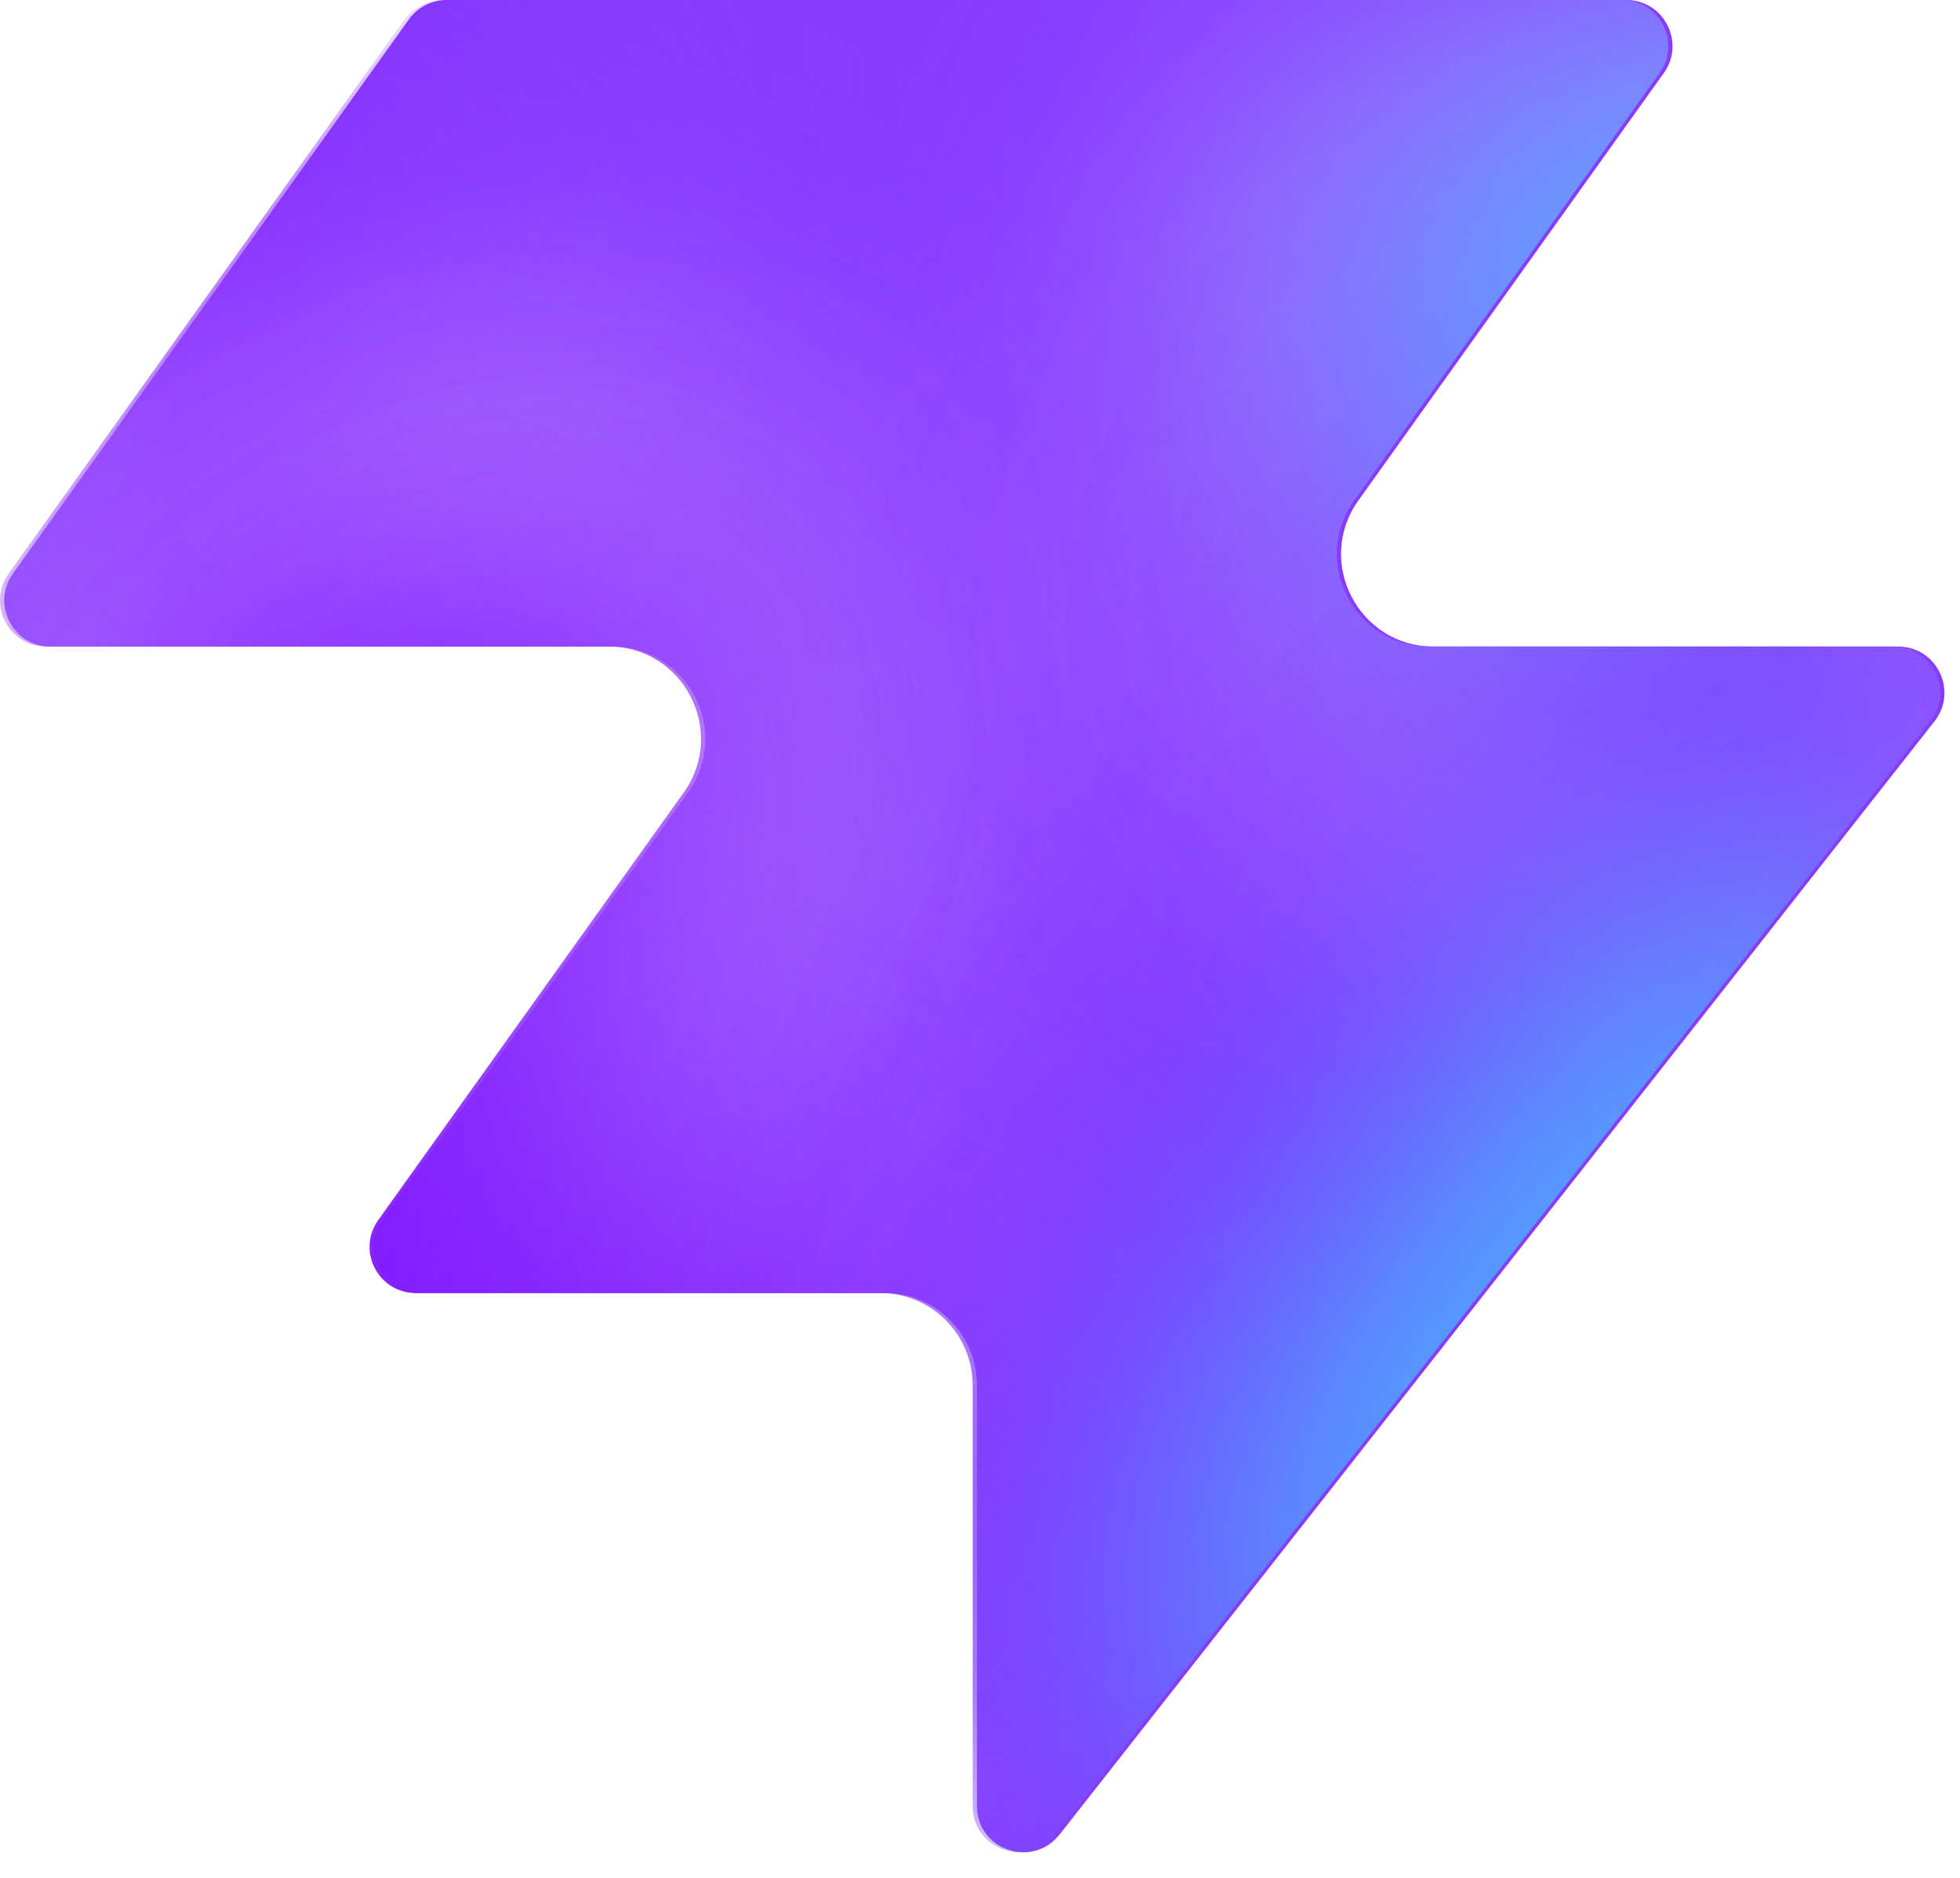
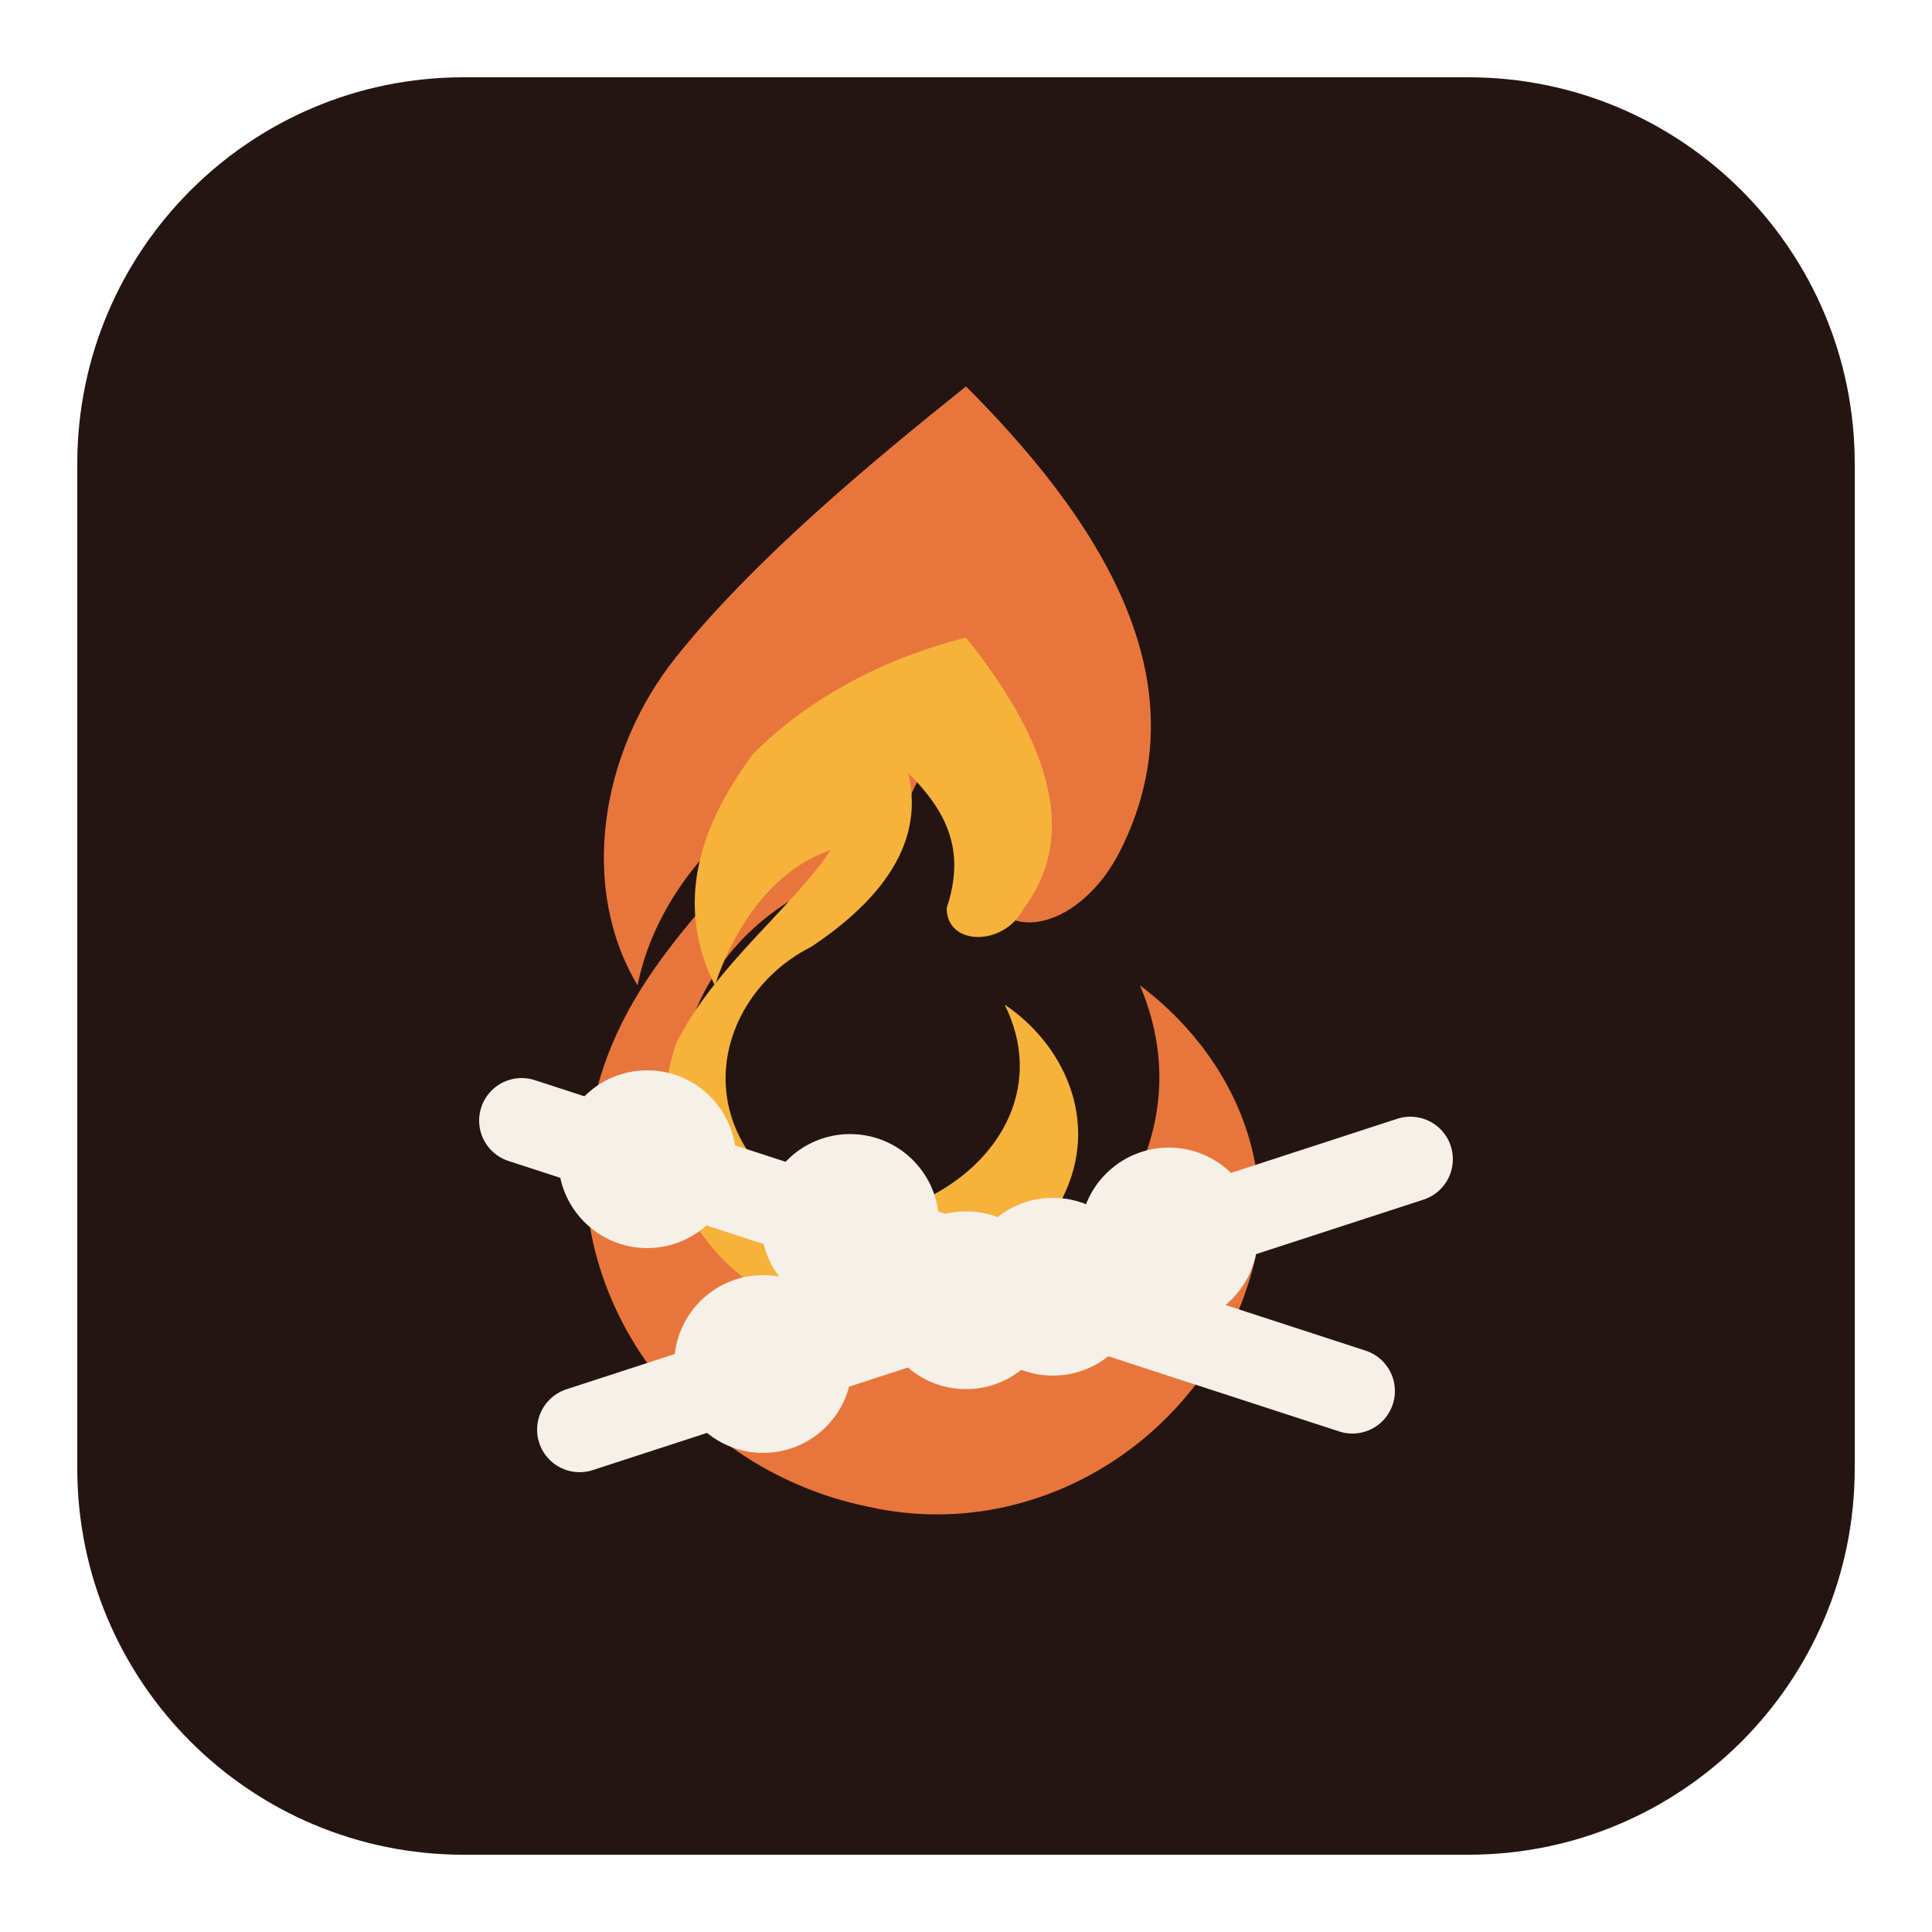
- <svg xmlns="http://www.w3.org/2000/svg" width="48" height="46" fill="none" viewBox="0 0 48 46">
-   <path fill="#863bff" d="M25.946 44.938c-.664.845-2.021.375-2.021-.698V33.937a2.26 2.26 0 0 0-2.262-2.262H10.287c-.92 0-1.456-1.04-.92-1.788l7.48-10.471c1.07-1.497 0-3.578-1.842-3.578H1.237c-.92 0-1.456-1.04-.92-1.788L10.013.474c.214-.297.556-.474.92-.474h28.894c.92 0 1.456 1.04.92 1.788l-7.48 10.471c-1.07 1.498 0 3.579 1.842 3.579h11.377c.943 0 1.473 1.088.89 1.83L25.947 44.94z" style="fill:#863bff;fill:color(display-p3 .525 .23 1);fill-opacity:1" />
-   <mask id="a" width="48" height="46" x="0" y="0" maskUnits="userSpaceOnUse" style="mask-type:alpha">
-     <path fill="#000" d="M25.842 44.938c-.664.844-2.021.375-2.021-.698V33.937a2.26 2.26 0 0 0-2.262-2.262H10.183c-.92 0-1.456-1.04-.92-1.788l7.48-10.471c1.07-1.498 0-3.579-1.842-3.579H1.133c-.92 0-1.456-1.04-.92-1.787L9.91.473c.214-.297.556-.474.92-.474h28.894c.92 0 1.456 1.04.92 1.788l-7.48 10.471c-1.07 1.498 0 3.578 1.842 3.578h11.377c.943 0 1.473 1.088.89 1.832L25.843 44.94z" style="fill:#000;fill-opacity:1" />
-   </mask>
-   <g mask="url(#a)">
-     <g filter="url(#b)">
-       <ellipse cx="5.508" cy="14.704" fill="#ede6ff" rx="5.508" ry="14.704" style="fill:#ede6ff;fill:color(display-p3 .927 .903 1);fill-opacity:1" transform="matrix(.00324 1 1 -.00324 -4.47 31.516)" />
-     </g>
-     <g filter="url(#c)">
-       <ellipse cx="10.399" cy="29.851" fill="#ede6ff" rx="10.399" ry="29.851" style="fill:#ede6ff;fill:color(display-p3 .927 .903 1);fill-opacity:1" transform="matrix(.00324 1 1 -.00324 -39.328 7.883)" />
-     </g>
-     <g filter="url(#d)">
-       <ellipse cx="5.508" cy="30.487" fill="#7e14ff" rx="5.508" ry="30.487" style="fill:#7e14ff;fill:color(display-p3 .492 .077 1);fill-opacity:1" transform="rotate(89.814 -25.913 -14.639)scale(1 -1)" />
-     </g>
-     <g filter="url(#e)">
-       <ellipse cx="5.508" cy="30.599" fill="#7e14ff" rx="5.508" ry="30.599" style="fill:#7e14ff;fill:color(display-p3 .492 .077 1);fill-opacity:1" transform="rotate(89.814 -32.644 -3.334)scale(1 -1)" />
-     </g>
-     <g filter="url(#f)">
-       <ellipse cx="5.508" cy="30.599" fill="#7e14ff" rx="5.508" ry="30.599" style="fill:#7e14ff;fill:color(display-p3 .492 .077 1);fill-opacity:1" transform="matrix(.00324 1 1 -.00324 -34.34 30.47)" />
-     </g>
-     <g filter="url(#g)">
-       <ellipse cx="14.072" cy="22.078" fill="#ede6ff" rx="14.072" ry="22.078" style="fill:#ede6ff;fill:color(display-p3 .927 .903 1);fill-opacity:1" transform="rotate(93.35 24.506 48.493)scale(-1 1)" />
-     </g>
-     <g filter="url(#h)">
-       <ellipse cx="3.47" cy="21.501" fill="#7e14ff" rx="3.47" ry="21.501" style="fill:#7e14ff;fill:color(display-p3 .492 .077 1);fill-opacity:1" transform="rotate(89.009 28.708 47.59)scale(-1 1)" />
-     </g>
-     <g filter="url(#i)">
-       <ellipse cx="3.47" cy="21.501" fill="#7e14ff" rx="3.47" ry="21.501" style="fill:#7e14ff;fill:color(display-p3 .492 .077 1);fill-opacity:1" transform="rotate(89.009 28.708 47.59)scale(-1 1)" />
-     </g>
-     <g filter="url(#j)">
-       <ellipse cx=".387" cy="8.972" fill="#7e14ff" rx="4.407" ry="29.108" style="fill:#7e14ff;fill:color(display-p3 .492 .077 1);fill-opacity:1" transform="rotate(39.51 .387 8.972)" />
-     </g>
-     <g filter="url(#k)">
-       <ellipse cx="47.523" cy="-6.092" fill="#7e14ff" rx="4.407" ry="29.108" style="fill:#7e14ff;fill:color(display-p3 .492 .077 1);fill-opacity:1" transform="rotate(37.892 47.523 -6.092)" />
-     </g>
-     <g filter="url(#l)">
-       <ellipse cx="41.412" cy="6.333" fill="#47bfff" rx="5.971" ry="9.665" style="fill:#47bfff;fill:color(display-p3 .28 .748 1);fill-opacity:1" transform="rotate(37.892 41.412 6.333)" />
-     </g>
-     <g filter="url(#m)">
-       <ellipse cx="-1.879" cy="38.332" fill="#7e14ff" rx="4.407" ry="29.108" style="fill:#7e14ff;fill:color(display-p3 .492 .077 1);fill-opacity:1" transform="rotate(37.892 -1.88 38.332)" />
-     </g>
-     <g filter="url(#n)">
-       <ellipse cx="-1.879" cy="38.332" fill="#7e14ff" rx="4.407" ry="29.108" style="fill:#7e14ff;fill:color(display-p3 .492 .077 1);fill-opacity:1" transform="rotate(37.892 -1.88 38.332)" />
-     </g>
-     <g filter="url(#o)">
-       <ellipse cx="35.651" cy="29.907" fill="#7e14ff" rx="4.407" ry="29.108" style="fill:#7e14ff;fill:color(display-p3 .492 .077 1);fill-opacity:1" transform="rotate(37.892 35.651 29.907)" />
-     </g>
-     <g filter="url(#p)">
-       <ellipse cx="38.418" cy="32.4" fill="#47bfff" rx="5.971" ry="15.297" style="fill:#47bfff;fill:color(display-p3 .28 .748 1);fill-opacity:1" transform="rotate(37.892 38.418 32.4)" />
-     </g>
+ <svg xmlns="http://www.w3.org/2000/svg" width="100" height="100" viewBox="0 0 100 100">
+   <rect x="4" y="4" width="92" height="92" rx="20" fill="#241512" />
+   <path d="M50 20 C58 28 62 36 58 44 C56 48 52 49 51 46 C53 41 51 37 48 35 C49 40 46 44 42 46 C36 49 33 56 37 63 C40 68 46 70 51 68 C58 65 62 58 59 51 C63 54 66 59 65 65 C63 74 54 80 45 78 C35 76 28 66 31 56 C33 49 39 45 42 40 C38 42 34 46 33 51 C30 46 31 39 35 34 C39 29 45 24 50 20 Z" fill="#E8763C" />
+   <path d="M50 33 C54 38 56 43 53 47 C52 49 49 49 49 47 C50 44 49 42 47 40 C48 44 45 47 42 49 C38 51 36 56 39 60 C41 63 45 64 48 62 C52 60 54 56 52 52 C55 54 57 58 55 62 C53 67 47 70 42 68 C36 66 33 60 35 54 C37 50 41 47 43 44 C40 45 38 48 37 51 C35 47 36 43 39 39 C42 36 46 34 50 33 Z" fill="#F7B23B" />
+   <g stroke="#F5F0E8" stroke-width="4.4" stroke-linecap="round">
+     <line x1="27" y1="58" x2="70" y2="72" />
+     <circle cx="33.5" cy="60" r="4.6" fill="#F5F0E8" stroke="none" />
+     <circle cx="44" cy="63.3" r="4.6" fill="#F5F0E8" stroke="none" />
+     <circle cx="54.5" cy="66.6" r="4.6" fill="#F5F0E8" stroke="none" />
  </g>
-   <defs>
-     <filter id="b" width="60.045" height="41.654" x="-19.77" y="16.149" color-interpolation-filters="sRGB" filterUnits="userSpaceOnUse">
-       <feFlood flood-opacity="0" result="BackgroundImageFix" />
-       <feBlend in="SourceGraphic" in2="BackgroundImageFix" result="shape" />
-       <feGaussianBlur result="effect1_foregroundBlur_2002_17158" stdDeviation="7.659" />
-     </filter>
-     <filter id="c" width="90.34" height="51.437" x="-54.613" y="-7.533" color-interpolation-filters="sRGB" filterUnits="userSpaceOnUse">
-       <feFlood flood-opacity="0" result="BackgroundImageFix" />
-       <feBlend in="SourceGraphic" in2="BackgroundImageFix" result="shape" />
-       <feGaussianBlur result="effect1_foregroundBlur_2002_17158" stdDeviation="7.659" />
-     </filter>
-     <filter id="d" width="79.355" height="29.4" x="-49.64" y="2.03" color-interpolation-filters="sRGB" filterUnits="userSpaceOnUse">
-       <feFlood flood-opacity="0" result="BackgroundImageFix" />
-       <feBlend in="SourceGraphic" in2="BackgroundImageFix" result="shape" />
-       <feGaussianBlur result="effect1_foregroundBlur_2002_17158" stdDeviation="4.596" />
-     </filter>
-     <filter id="e" width="79.579" height="29.4" x="-45.045" y="20.029" color-interpolation-filters="sRGB" filterUnits="userSpaceOnUse">
-       <feFlood flood-opacity="0" result="BackgroundImageFix" />
-       <feBlend in="SourceGraphic" in2="BackgroundImageFix" result="shape" />
-       <feGaussianBlur result="effect1_foregroundBlur_2002_17158" stdDeviation="4.596" />
-     </filter>
-     <filter id="f" width="79.579" height="29.4" x="-43.513" y="21.178" color-interpolation-filters="sRGB" filterUnits="userSpaceOnUse">
-       <feFlood flood-opacity="0" result="BackgroundImageFix" />
-       <feBlend in="SourceGraphic" in2="BackgroundImageFix" result="shape" />
-       <feGaussianBlur result="effect1_foregroundBlur_2002_17158" stdDeviation="4.596" />
-     </filter>
-     <filter id="g" width="74.749" height="58.852" x="15.756" y="-17.901" color-interpolation-filters="sRGB" filterUnits="userSpaceOnUse">
-       <feFlood flood-opacity="0" result="BackgroundImageFix" />
-       <feBlend in="SourceGraphic" in2="BackgroundImageFix" result="shape" />
-       <feGaussianBlur result="effect1_foregroundBlur_2002_17158" stdDeviation="7.659" />
-     </filter>
-     <filter id="h" width="61.377" height="25.362" x="23.548" y="2.284" color-interpolation-filters="sRGB" filterUnits="userSpaceOnUse">
-       <feFlood flood-opacity="0" result="BackgroundImageFix" />
-       <feBlend in="SourceGraphic" in2="BackgroundImageFix" result="shape" />
-       <feGaussianBlur result="effect1_foregroundBlur_2002_17158" stdDeviation="4.596" />
-     </filter>
-     <filter id="i" width="61.377" height="25.362" x="23.548" y="2.284" color-interpolation-filters="sRGB" filterUnits="userSpaceOnUse">
-       <feFlood flood-opacity="0" result="BackgroundImageFix" />
-       <feBlend in="SourceGraphic" in2="BackgroundImageFix" result="shape" />
-       <feGaussianBlur result="effect1_foregroundBlur_2002_17158" stdDeviation="4.596" />
-     </filter>
-     <filter id="j" width="56.045" height="63.649" x="-27.636" y="-22.853" color-interpolation-filters="sRGB" filterUnits="userSpaceOnUse">
-       <feFlood flood-opacity="0" result="BackgroundImageFix" />
-       <feBlend in="SourceGraphic" in2="BackgroundImageFix" result="shape" />
-       <feGaussianBlur result="effect1_foregroundBlur_2002_17158" stdDeviation="4.596" />
-     </filter>
-     <filter id="k" width="54.814" height="64.646" x="20.116" y="-38.415" color-interpolation-filters="sRGB" filterUnits="userSpaceOnUse">
-       <feFlood flood-opacity="0" result="BackgroundImageFix" />
-       <feBlend in="SourceGraphic" in2="BackgroundImageFix" result="shape" />
-       <feGaussianBlur result="effect1_foregroundBlur_2002_17158" stdDeviation="4.596" />
-     </filter>
-     <filter id="l" width="33.541" height="35.313" x="24.641" y="-11.323" color-interpolation-filters="sRGB" filterUnits="userSpaceOnUse">
-       <feFlood flood-opacity="0" result="BackgroundImageFix" />
-       <feBlend in="SourceGraphic" in2="BackgroundImageFix" result="shape" />
-       <feGaussianBlur result="effect1_foregroundBlur_2002_17158" stdDeviation="4.596" />
-     </filter>
-     <filter id="m" width="54.814" height="64.646" x="-29.286" y="6.009" color-interpolation-filters="sRGB" filterUnits="userSpaceOnUse">
-       <feFlood flood-opacity="0" result="BackgroundImageFix" />
-       <feBlend in="SourceGraphic" in2="BackgroundImageFix" result="shape" />
-       <feGaussianBlur result="effect1_foregroundBlur_2002_17158" stdDeviation="4.596" />
-     </filter>
-     <filter id="n" width="54.814" height="64.646" x="-29.286" y="6.009" color-interpolation-filters="sRGB" filterUnits="userSpaceOnUse">
-       <feFlood flood-opacity="0" result="BackgroundImageFix" />
-       <feBlend in="SourceGraphic" in2="BackgroundImageFix" result="shape" />
-       <feGaussianBlur result="effect1_foregroundBlur_2002_17158" stdDeviation="4.596" />
-     </filter>
-     <filter id="o" width="54.814" height="64.646" x="8.244" y="-2.416" color-interpolation-filters="sRGB" filterUnits="userSpaceOnUse">
-       <feFlood flood-opacity="0" result="BackgroundImageFix" />
-       <feBlend in="SourceGraphic" in2="BackgroundImageFix" result="shape" />
-       <feGaussianBlur result="effect1_foregroundBlur_2002_17158" stdDeviation="4.596" />
-     </filter>
-     <filter id="p" width="39.409" height="43.623" x="18.713" y="10.588" color-interpolation-filters="sRGB" filterUnits="userSpaceOnUse">
-       <feFlood flood-opacity="0" result="BackgroundImageFix" />
-       <feBlend in="SourceGraphic" in2="BackgroundImageFix" result="shape" />
-       <feGaussianBlur result="effect1_foregroundBlur_2002_17158" stdDeviation="4.596" />
-     </filter>
-   </defs>
+   <g stroke="#F5F0E8" stroke-width="4.4" stroke-linecap="round">
+     <line x1="30" y1="74" x2="73" y2="60" />
+     <circle cx="39.5" cy="70.6" r="4.6" fill="#F5F0E8" stroke="none" />
+     <circle cx="50" cy="67.3" r="4.6" fill="#F5F0E8" stroke="none" />
+     <circle cx="60.5" cy="64" r="4.6" fill="#F5F0E8" stroke="none" />
+   </g>
</svg>
